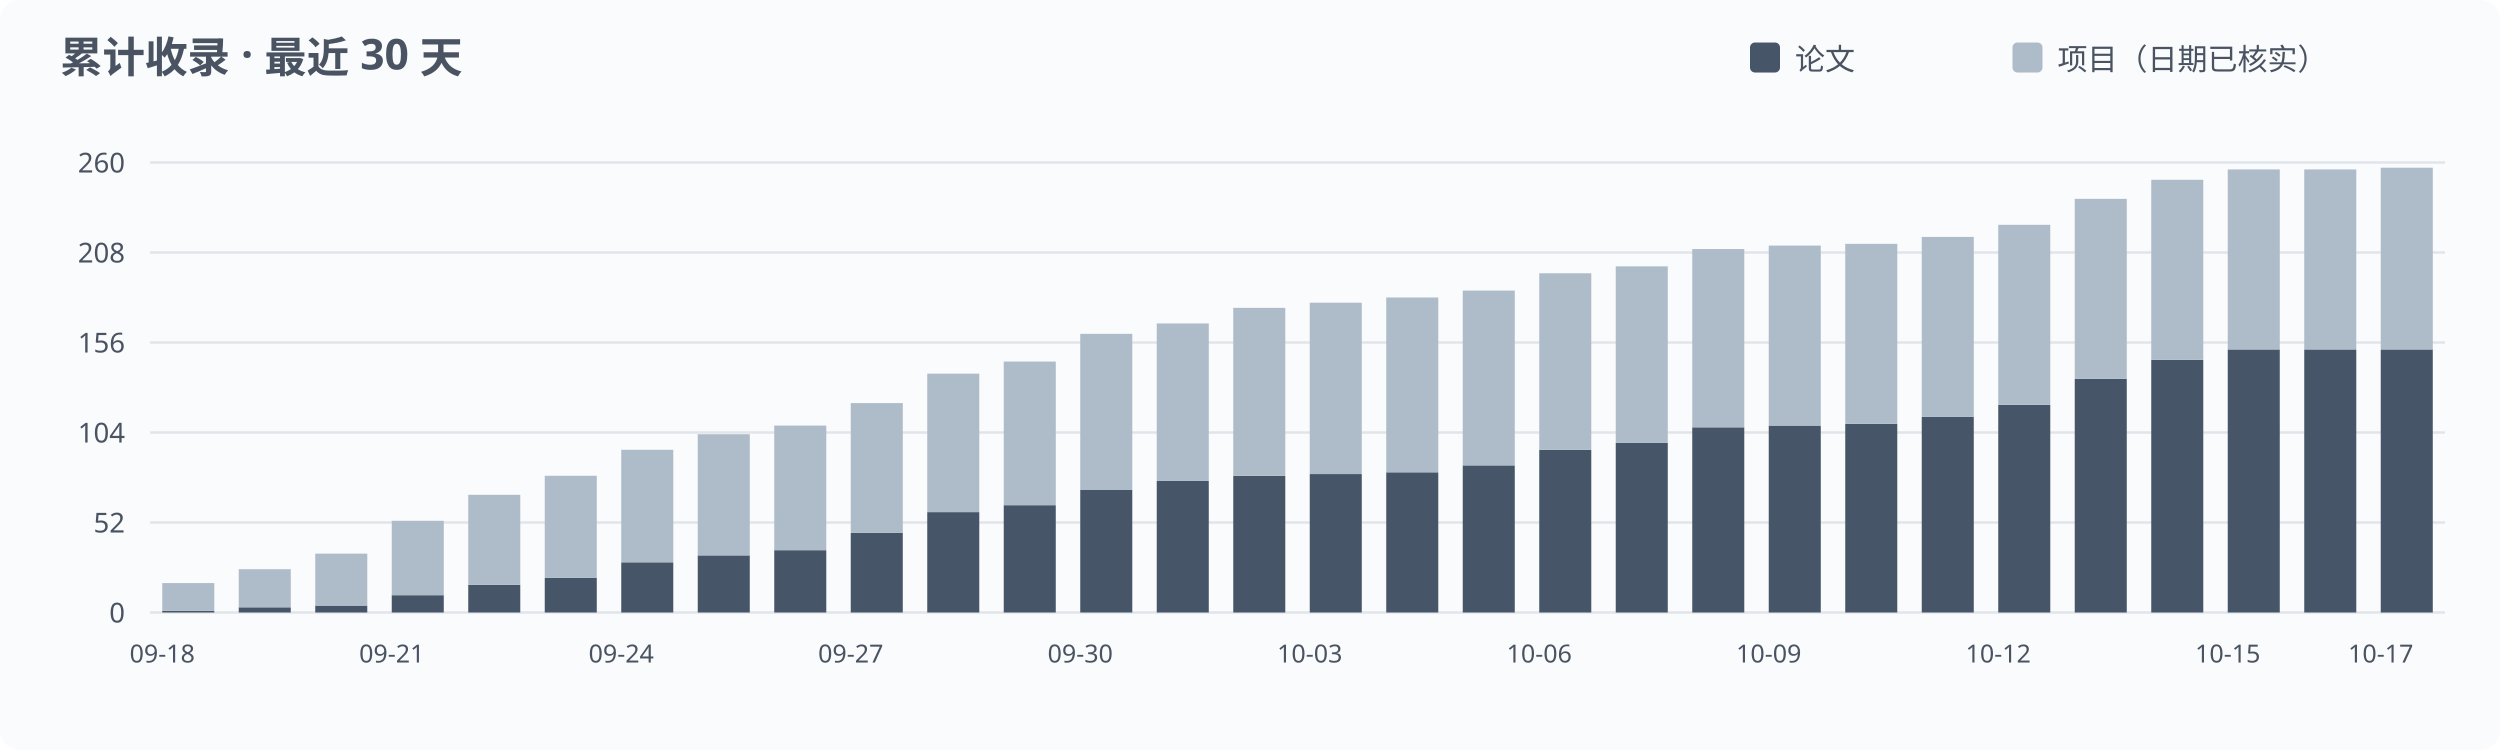
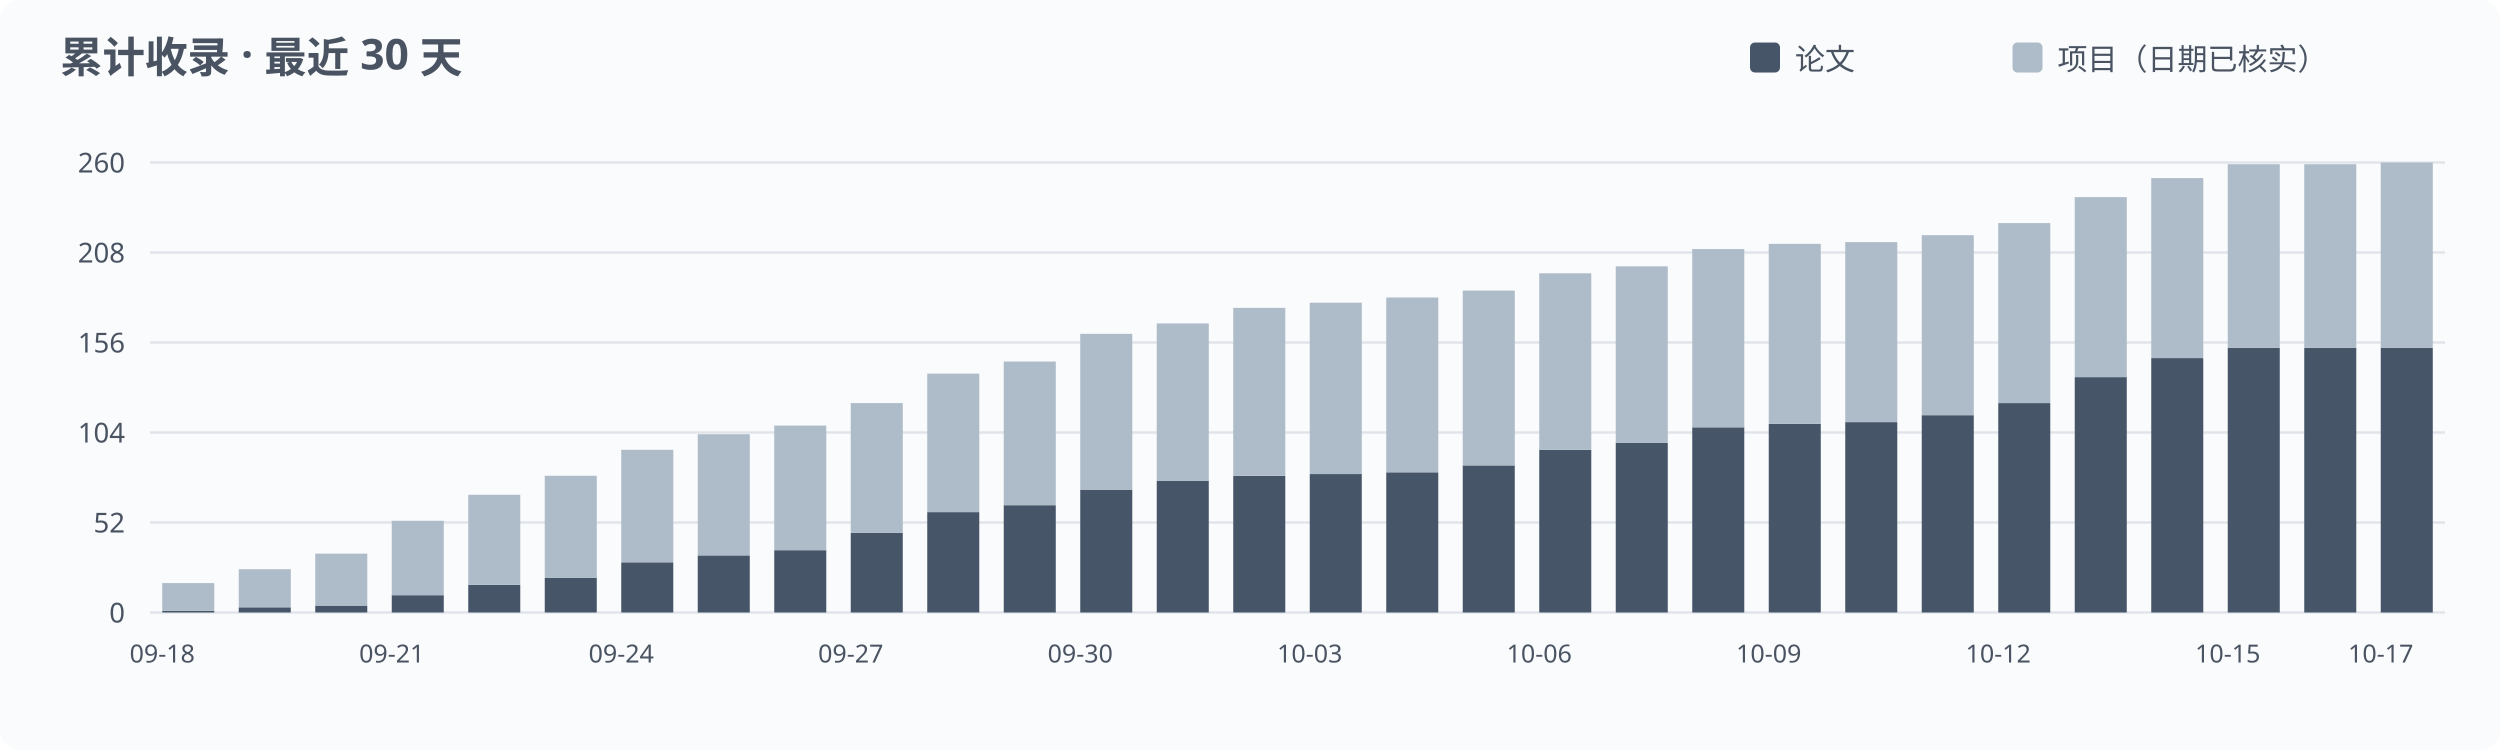
<svg xmlns="http://www.w3.org/2000/svg" width="1000" height="300" viewBox="0 0 1000 300" role="img" aria-labelledby="title desc">
  <rect width="100%" height="100%" rx="8" fill="#fafbfc" />
  <g font-family="system-ui,sans-serif" fill="#495362">
    <text x="24" y="29" font-size="17" font-weight="600">累计收录 · 最近 30 天</text>
    <rect x="700" y="17" width="12" height="12" rx="2" fill="#475569" />
    <text x="718" y="28" font-size="12">论文</text>
    <rect x="805" y="17" width="12" height="12" rx="2" fill="#aebbc9" />
    <text x="823" y="28" font-size="12">项目（日期已核实）</text>
    <path d="M60 245.0H978" stroke="#e1e5ea" />
    <text x="50" y="249.0" text-anchor="end" font-size="11">0</text>
    <path d="M60 209.0H978" stroke="#e1e5ea" />
    <text x="50" y="213.0" text-anchor="end" font-size="11">52</text>
    <path d="M60 173.0H978" stroke="#e1e5ea" />
    <text x="50" y="177.0" text-anchor="end" font-size="11">104</text>
    <path d="M60 137.0H978" stroke="#e1e5ea" />
    <text x="50" y="141.0" text-anchor="end" font-size="11">156</text>
    <path d="M60 101.0H978" stroke="#e1e5ea" />
    <text x="50" y="105.0" text-anchor="end" font-size="11">208</text>
    <path d="M60 65.0H978" stroke="#e1e5ea" />
    <text x="50" y="69.0" text-anchor="end" font-size="11">260</text>
    <rect x="64.90" y="244.31" width="20.81" height="0.69" fill="#475569" />
    <rect x="64.90" y="233.23" width="20.81" height="11.08" fill="#aebbc9" />
    <text x="64.90" y="265" text-anchor="middle" font-size="10">09-18</text>
    <rect x="95.50" y="242.92" width="20.81" height="2.08" fill="#475569" />
    <rect x="95.50" y="227.69" width="20.81" height="15.23" fill="#aebbc9" />
    <rect x="126.10" y="242.23" width="20.81" height="2.77" fill="#475569" />
    <rect x="126.10" y="221.46" width="20.81" height="20.77" fill="#aebbc9" />
    <rect x="156.70" y="238.08" width="20.81" height="6.92" fill="#475569" />
    <rect x="156.70" y="208.31" width="20.81" height="29.77" fill="#aebbc9" />
    <text x="156.70" y="265" text-anchor="middle" font-size="10">09-21</text>
    <rect x="187.30" y="233.92" width="20.81" height="11.08" fill="#475569" />
    <rect x="187.30" y="197.92" width="20.81" height="36.00" fill="#aebbc9" />
    <rect x="217.90" y="231.15" width="20.81" height="13.85" fill="#475569" />
    <rect x="217.90" y="190.31" width="20.81" height="40.85" fill="#aebbc9" />
    <rect x="248.50" y="224.92" width="20.81" height="20.08" fill="#475569" />
    <rect x="248.50" y="179.92" width="20.81" height="45.00" fill="#aebbc9" />
    <text x="248.50" y="265" text-anchor="middle" font-size="10">09-24</text>
    <rect x="279.10" y="222.15" width="20.81" height="22.85" fill="#475569" />
    <rect x="279.10" y="173.69" width="20.81" height="48.46" fill="#aebbc9" />
    <rect x="309.70" y="220.08" width="20.81" height="24.92" fill="#475569" />
    <rect x="309.70" y="170.23" width="20.81" height="49.85" fill="#aebbc9" />
    <rect x="340.30" y="213.15" width="20.81" height="31.85" fill="#475569" />
    <rect x="340.30" y="161.23" width="20.81" height="51.92" fill="#aebbc9" />
    <text x="340.30" y="265" text-anchor="middle" font-size="10">09-27</text>
    <rect x="370.90" y="204.85" width="20.81" height="40.15" fill="#475569" />
    <rect x="370.90" y="149.46" width="20.81" height="55.38" fill="#aebbc9" />
    <rect x="401.50" y="202.08" width="20.81" height="42.92" fill="#475569" />
    <rect x="401.50" y="144.62" width="20.81" height="57.46" fill="#aebbc9" />
    <rect x="432.10" y="195.85" width="20.81" height="49.15" fill="#475569" />
    <rect x="432.10" y="133.54" width="20.81" height="62.31" fill="#aebbc9" />
    <text x="432.10" y="265" text-anchor="middle" font-size="10">09-30</text>
    <rect x="462.70" y="192.38" width="20.81" height="52.62" fill="#475569" />
    <rect x="462.70" y="129.38" width="20.81" height="63.00" fill="#aebbc9" />
    <rect x="493.30" y="190.31" width="20.81" height="54.69" fill="#475569" />
    <rect x="493.30" y="123.15" width="20.81" height="67.15" fill="#aebbc9" />
    <rect x="523.90" y="189.62" width="20.81" height="55.38" fill="#475569" />
    <rect x="523.90" y="121.08" width="20.81" height="68.54" fill="#aebbc9" />
    <text x="523.90" y="265" text-anchor="middle" font-size="10">10-03</text>
    <rect x="554.50" y="188.92" width="20.81" height="56.08" fill="#475569" />
    <rect x="554.50" y="119.00" width="20.81" height="69.92" fill="#aebbc9" />
    <rect x="585.10" y="186.15" width="20.81" height="58.85" fill="#475569" />
    <rect x="585.10" y="116.23" width="20.81" height="69.92" fill="#aebbc9" />
    <rect x="615.70" y="179.92" width="20.81" height="65.08" fill="#475569" />
    <rect x="615.70" y="109.31" width="20.81" height="70.62" fill="#aebbc9" />
    <text x="615.70" y="265" text-anchor="middle" font-size="10">10-06</text>
    <rect x="646.30" y="177.15" width="20.81" height="67.85" fill="#475569" />
    <rect x="646.30" y="106.54" width="20.81" height="70.62" fill="#aebbc9" />
    <rect x="676.90" y="170.92" width="20.81" height="74.08" fill="#475569" />
    <rect x="676.90" y="99.62" width="20.81" height="71.31" fill="#aebbc9" />
-     <rect x="707.50" y="170.23" width="20.81" height="74.77" fill="#475569" />
-     <rect x="707.50" y="98.23" width="20.81" height="72.00" fill="#aebbc9" />
+     <rect x="707.50" y="169.54" width="20.81" height="75.46" fill="#475569" />
+     <rect x="707.50" y="97.54" width="20.81" height="72.00" fill="#aebbc9" />
    <text x="707.50" y="265" text-anchor="middle" font-size="10">10-09</text>
-     <rect x="738.10" y="169.54" width="20.81" height="75.46" fill="#475569" />
-     <rect x="738.10" y="97.54" width="20.81" height="72.00" fill="#aebbc9" />
-     <rect x="768.70" y="166.77" width="20.81" height="78.23" fill="#475569" />
-     <rect x="768.70" y="94.77" width="20.81" height="72.00" fill="#aebbc9" />
-     <rect x="799.30" y="161.92" width="20.81" height="83.08" fill="#475569" />
-     <rect x="799.30" y="89.92" width="20.81" height="72.00" fill="#aebbc9" />
+     <rect x="738.10" y="168.85" width="20.81" height="76.15" fill="#475569" />
+     <rect x="738.10" y="96.85" width="20.81" height="72.00" fill="#aebbc9" />
+     <rect x="768.70" y="166.08" width="20.81" height="78.92" fill="#475569" />
+     <rect x="768.70" y="94.08" width="20.81" height="72.00" fill="#aebbc9" />
+     <rect x="799.30" y="161.23" width="20.81" height="83.77" fill="#475569" />
+     <rect x="799.30" y="89.23" width="20.81" height="72.00" fill="#aebbc9" />
    <text x="799.30" y="265" text-anchor="middle" font-size="10">10-12</text>
-     <rect x="829.90" y="151.54" width="20.81" height="93.46" fill="#475569" />
-     <rect x="829.90" y="79.54" width="20.81" height="72.00" fill="#aebbc9" />
-     <rect x="860.50" y="143.92" width="20.81" height="101.08" fill="#475569" />
-     <rect x="860.50" y="71.92" width="20.81" height="72.00" fill="#aebbc9" />
-     <rect x="891.10" y="139.77" width="20.81" height="105.23" fill="#475569" />
-     <rect x="891.10" y="67.77" width="20.81" height="72.00" fill="#aebbc9" />
+     <rect x="829.90" y="150.85" width="20.81" height="94.15" fill="#475569" />
+     <rect x="829.90" y="78.85" width="20.81" height="72.00" fill="#aebbc9" />
+     <rect x="860.50" y="143.23" width="20.81" height="101.77" fill="#475569" />
+     <rect x="860.50" y="71.23" width="20.81" height="72.00" fill="#aebbc9" />
+     <rect x="891.10" y="139.08" width="20.81" height="105.92" fill="#475569" />
+     <rect x="891.10" y="65.69" width="20.81" height="73.38" fill="#aebbc9" />
    <text x="891.10" y="265" text-anchor="middle" font-size="10">10-15</text>
-     <rect x="921.70" y="139.77" width="20.81" height="105.23" fill="#475569" />
-     <rect x="921.70" y="67.77" width="20.81" height="72.00" fill="#aebbc9" />
-     <rect x="952.30" y="139.77" width="20.81" height="105.23" fill="#475569" />
-     <rect x="952.30" y="67.08" width="20.81" height="72.69" fill="#aebbc9" />
+     <rect x="921.70" y="139.08" width="20.81" height="105.92" fill="#475569" />
+     <rect x="921.70" y="65.69" width="20.81" height="73.38" fill="#aebbc9" />
+     <rect x="952.30" y="139.08" width="20.81" height="105.92" fill="#475569" />
+     <rect x="952.30" y="65.00" width="20.81" height="74.08" fill="#aebbc9" />
    <text x="952.30" y="265" text-anchor="middle" font-size="10">10-17</text>
  </g>
</svg>
